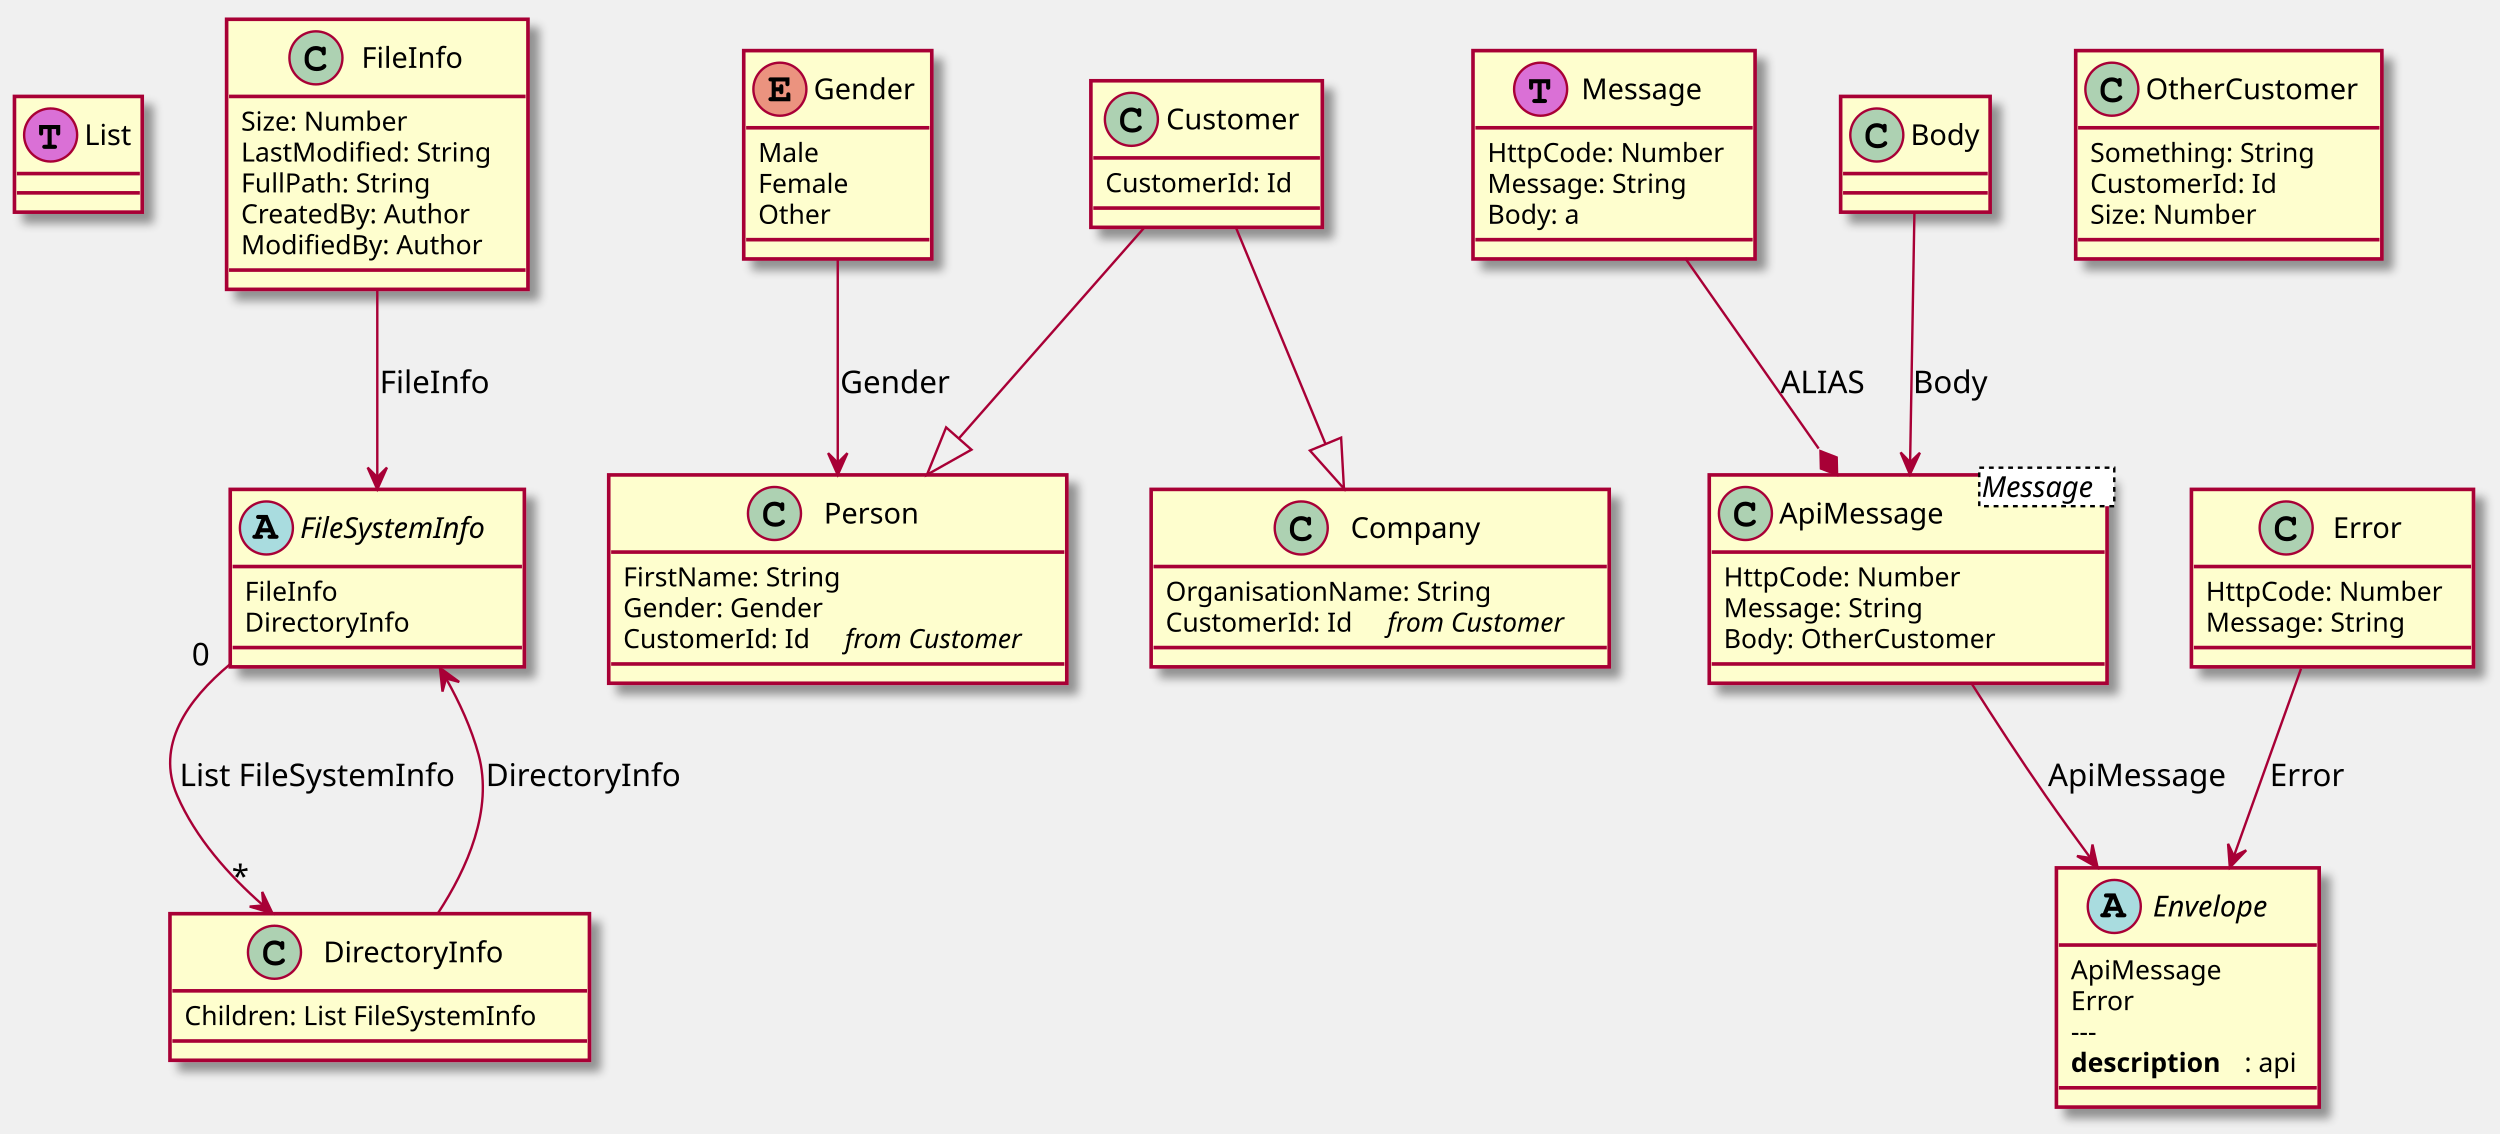
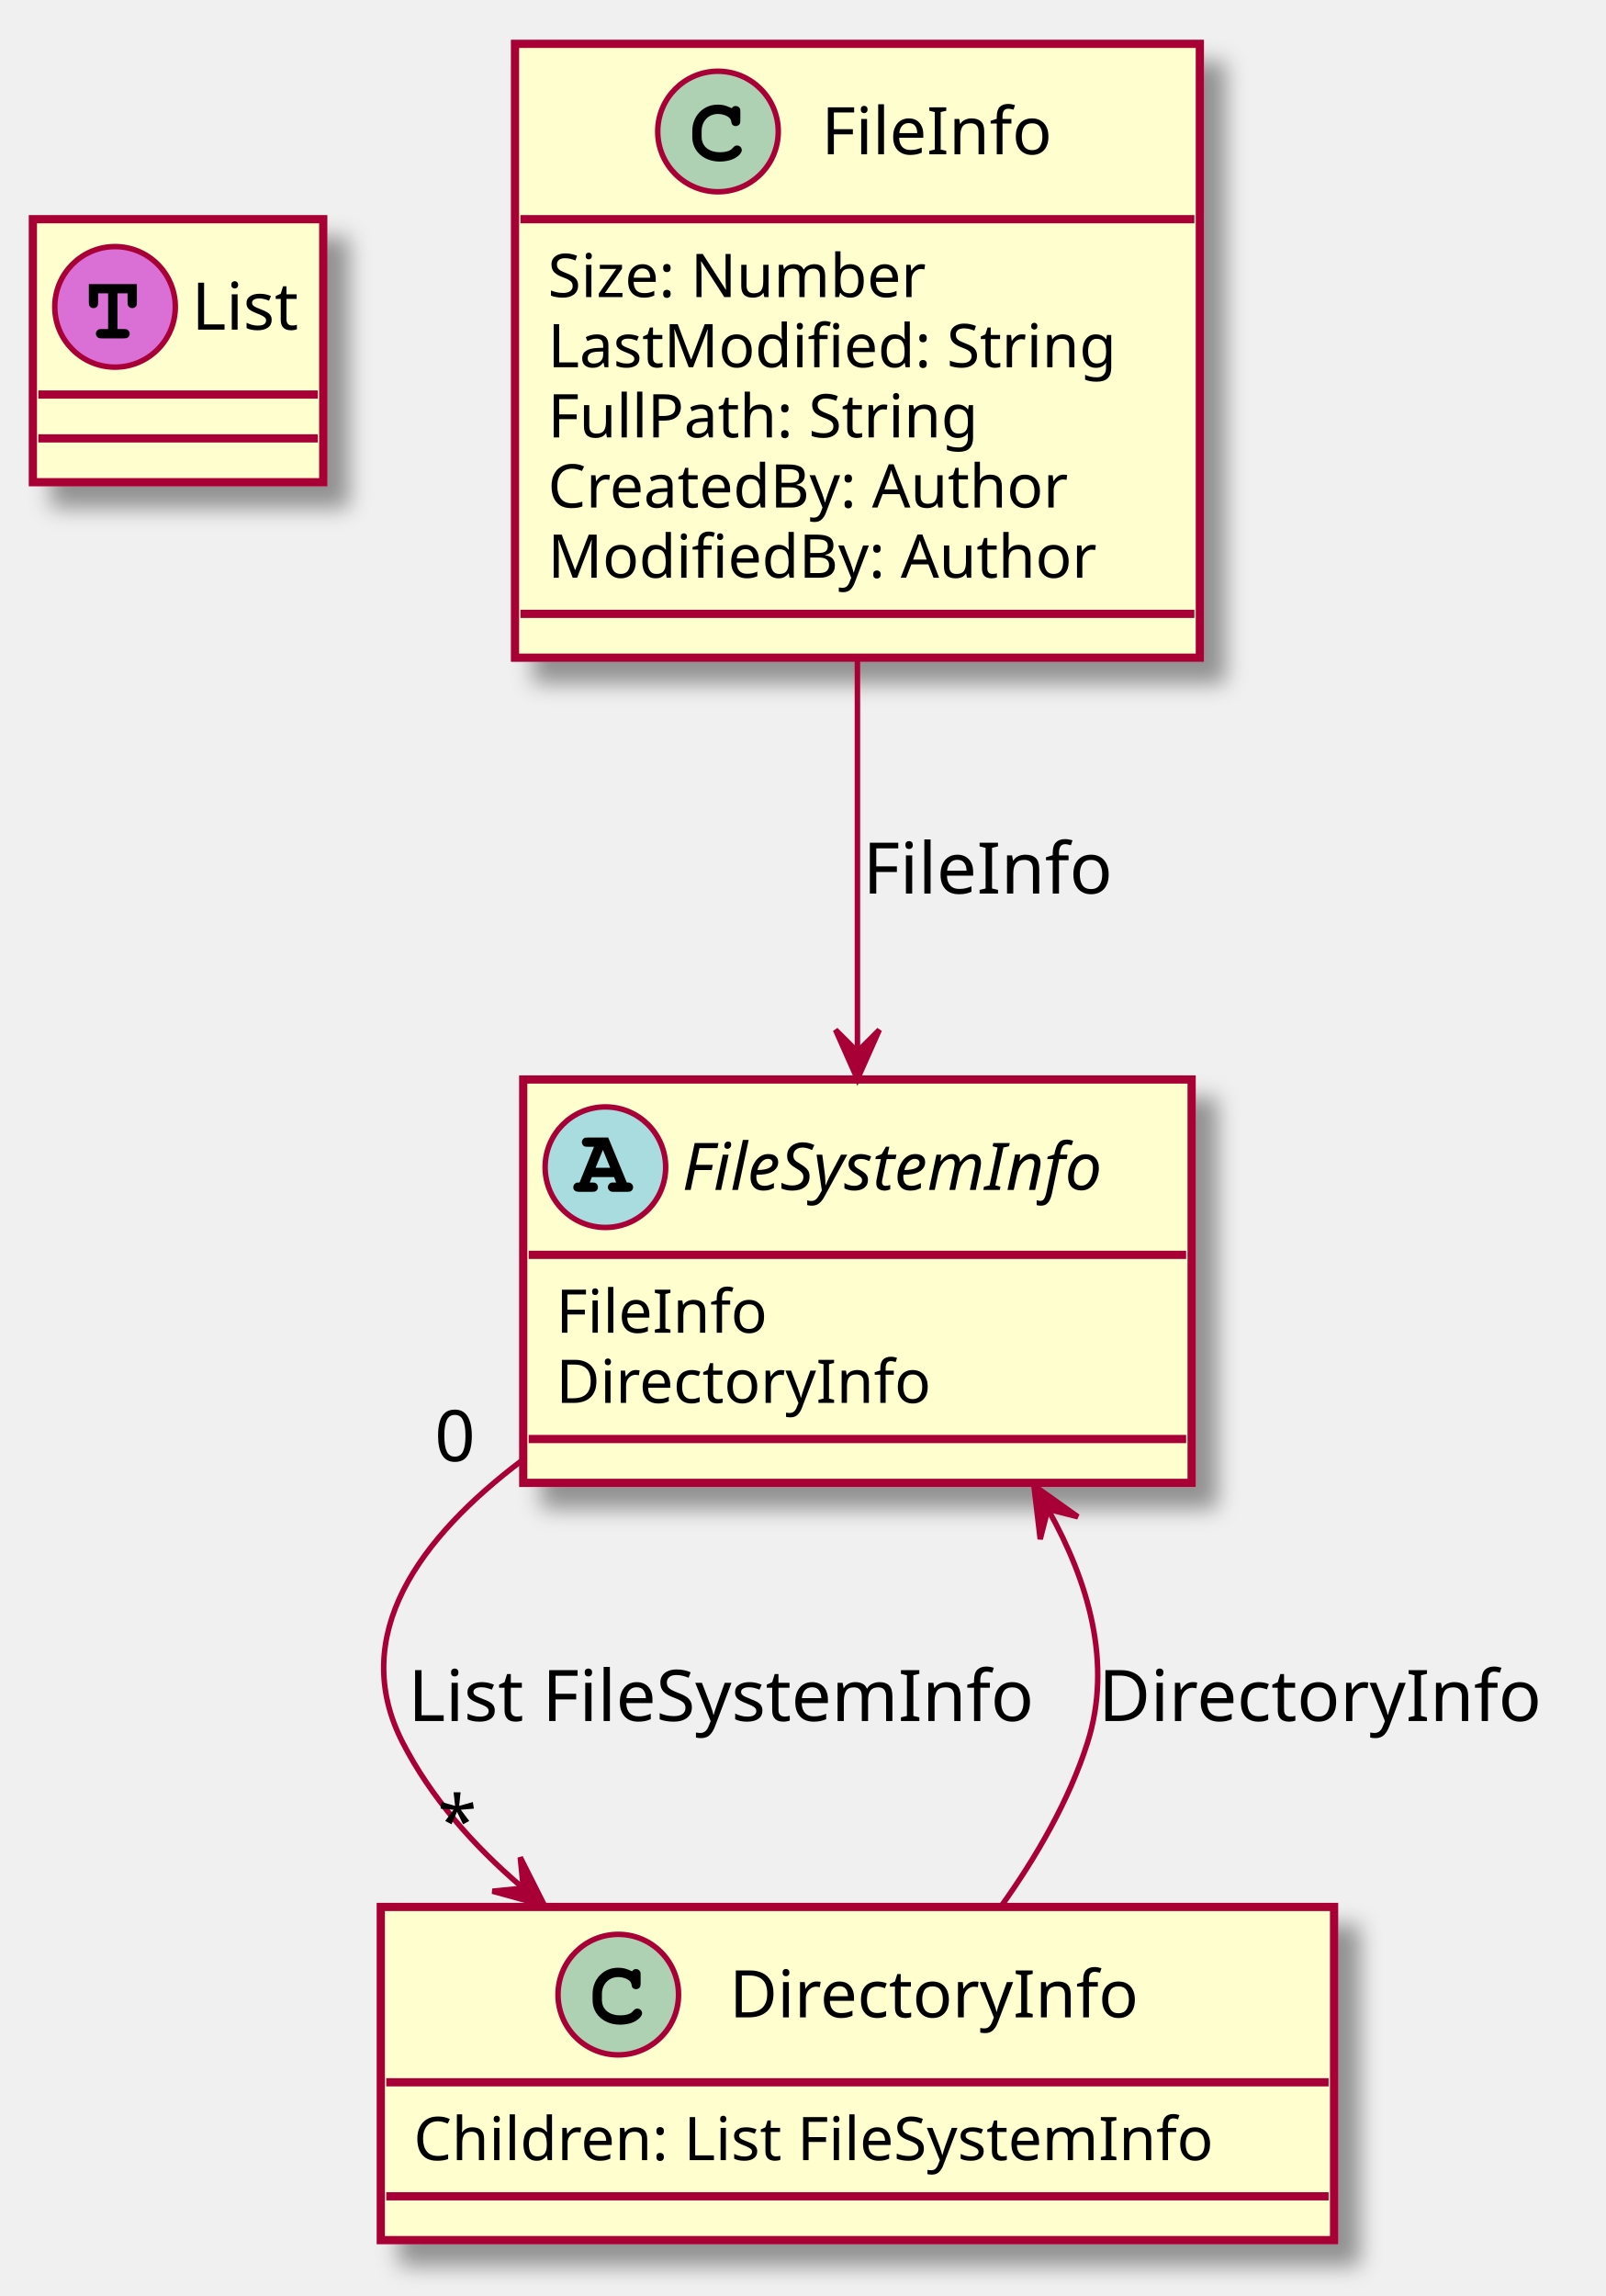
- <svg xmlns="http://www.w3.org/2000/svg" contentScriptType="application/ecmascript" contentStyleType="text/css" height="470px" preserveAspectRatio="none" style="width:1037px;height:470px;" version="1.1" viewBox="0 0 1037 470" width="1037px" zoomAndPan="magnify">
+ <svg xmlns="http://www.w3.org/2000/svg" contentScriptType="application/ecmascript" contentStyleType="text/css" height="419px" preserveAspectRatio="none" style="width:293px;height:419px;" version="1.1" viewBox="0 0 293 419" width="293px" zoomAndPan="magnify">
  <defs>
-     <filter height="300%" id="fsedm9qy2slr6" width="300%" x="-1" y="-1">
+     <filter height="300%" id="f1kqp32n93tfod" width="300%" x="-1" y="-1">
      <feGaussianBlur result="blurOut" stdDeviation="2.0" />
      <feColorMatrix in="blurOut" result="blurOut2" type="matrix" values="0 0 0 0 0 0 0 0 0 0 0 0 0 0 0 0 0 0 .4 0" />
      <feOffset dx="4.0" dy="4.0" in="blurOut2" result="blurOut3" />
      <feBlend in="SourceGraphic" in2="blurOut3" mode="normal" />
    </filter>
  </defs>
  <g>
-     <rect fill="#FEFECE" filter="url(#fsedm9qy2slr6)" height="48" id="List" style="stroke: #A80036; stroke-width: 1.5;" width="53" x="6" y="40" />
+     <rect fill="#FEFECE" filter="url(#f1kqp32n93tfod)" height="48" id="List" style="stroke: #A80036; stroke-width: 1.5;" width="53" x="6" y="40" />
    <ellipse cx="21" cy="56" fill="#DA70D6" rx="11" ry="11" style="stroke: #A80036; stroke-width: 1.0;" />
    <path d="M21.438,53.531 L21.438,60.047 L22.562,60.047 C23.016,60.047 23.156,60.078 23.312,60.203 C23.547,60.375 23.672,60.625 23.672,60.906 C23.672,61.188 23.531,61.484 23.266,61.625 C23.156,61.703 22.891,61.75 22.562,61.75 L18.625,61.75 C18.234,61.75 18.016,61.703 17.859,61.578 C17.641,61.422 17.5,61.156 17.5,60.906 C17.5,60.609 17.656,60.328 17.906,60.172 C18.062,60.062 18.188,60.047 18.625,60.047 L19.734,60.047 L19.734,53.531 L17.906,53.531 L17.906,55.125 C17.906,55.578 17.875,55.719 17.766,55.891 C17.594,56.109 17.344,56.234 17.062,56.234 C16.781,56.234 16.484,56.094 16.328,55.828 C16.25,55.688 16.219,55.516 16.219,55.125 L16.219,51.844 L24.984,51.844 L24.984,55.125 C24.984,55.594 24.969,55.719 24.828,55.891 C24.656,56.109 24.406,56.234 24.141,56.234 C23.844,56.234 23.562,56.078 23.406,55.828 C23.312,55.688 23.281,55.516 23.281,55.125 L23.281,53.531 Z " />
    <text fill="#000000" font-family="sans-serif" font-size="12" lengthAdjust="spacingAndGlyphs" textLength="21" x="35" y="60.154">List</text>
    <line style="stroke: #A80036; stroke-width: 1.5;" x1="7" x2="58" y1="72" y2="72" />
    <line style="stroke: #A80036; stroke-width: 1.5;" x1="7" x2="58" y1="80" y2="80" />
-     <rect fill="#FEFECE" filter="url(#fsedm9qy2slr6)" height="112.023" id="FileInfo" style="stroke: #A80036; stroke-width: 1.5;" width="125" x="94" y="8" />
+     <rect fill="#FEFECE" filter="url(#f1kqp32n93tfod)" height="112.023" id="FileInfo" style="stroke: #A80036; stroke-width: 1.5;" width="125" x="94" y="8" />
    <ellipse cx="131.05" cy="24" fill="#ADD1B2" rx="11" ry="11" style="stroke: #A80036; stroke-width: 1.0;" />
    <path d="M133.394,19.672 L133.566,19.75 C133.784,19.438 133.988,19.344 134.284,19.344 C134.581,19.344 134.863,19.484 135.019,19.75 C135.113,19.906 135.128,20.031 135.128,20.469 L135.128,21.891 C135.128,22.312 135.097,22.5 134.988,22.656 C134.816,22.875 134.55,23.016 134.284,23.016 C134.066,23.016 133.831,22.906 133.691,22.766 C133.55,22.641 133.519,22.516 133.456,22.109 C133.363,21.703 133.191,21.484 132.706,21.203 C132.238,20.953 131.628,20.797 131.05,20.797 C129.316,20.797 128.066,22.109 128.066,23.891 L128.066,24.984 C128.066,26.688 129.363,27.781 131.409,27.781 C132.175,27.781 132.863,27.656 133.284,27.391 C133.472,27.297 133.472,27.297 133.925,26.812 C134.113,26.625 134.316,26.547 134.534,26.547 C135.003,26.547 135.394,26.938 135.394,27.391 C135.394,27.781 135.066,28.234 134.488,28.641 C133.738,29.188 132.581,29.484 131.363,29.484 C128.472,29.484 126.362,27.594 126.362,25.016 L126.362,23.891 C126.362,21.172 128.363,19.094 130.988,19.094 C131.863,19.094 132.456,19.234 133.394,19.672 Z " />
    <text fill="#000000" font-family="sans-serif" font-size="12" lengthAdjust="spacingAndGlyphs" textLength="44" x="149.95" y="28.154">FileInfo</text>
    <line style="stroke: #A80036; stroke-width: 1.5;" x1="95" x2="218" y1="40" y2="40" />
    <text fill="#000000" font-family="sans-serif" font-size="11" lengthAdjust="spacingAndGlyphs" textLength="76" x="100" y="54.21">Size: Number</text>
    <text fill="#000000" font-family="sans-serif" font-size="11" lengthAdjust="spacingAndGlyphs" textLength="113" x="100" y="67.015">LastModified: String</text>
    <text fill="#000000" font-family="sans-serif" font-size="11" lengthAdjust="spacingAndGlyphs" textLength="86" x="100" y="79.82">FullPath: String</text>
    <text fill="#000000" font-family="sans-serif" font-size="11" lengthAdjust="spacingAndGlyphs" textLength="104" x="100" y="92.624">CreatedBy: Author</text>
    <text fill="#000000" font-family="sans-serif" font-size="11" lengthAdjust="spacingAndGlyphs" textLength="106" x="100" y="105.429">ModifiedBy: Author</text>
    <line style="stroke: #A80036; stroke-width: 1.5;" x1="95" x2="218" y1="112.023" y2="112.023" />
-     <rect fill="#FEFECE" filter="url(#fsedm9qy2slr6)" height="60.805" id="DirectoryInfo" style="stroke: #A80036; stroke-width: 1.5;" width="174" x="70.5" y="379" />
-     <ellipse cx="113.85" cy="395" fill="#ADD1B2" rx="11" ry="11" style="stroke: #A80036; stroke-width: 1.0;" />
-     <path d="M116.194,390.672 L116.366,390.75 C116.584,390.438 116.787,390.344 117.084,390.344 C117.381,390.344 117.662,390.484 117.819,390.75 C117.912,390.906 117.928,391.031 117.928,391.469 L117.928,392.891 C117.928,393.312 117.897,393.5 117.787,393.656 C117.616,393.875 117.35,394.016 117.084,394.016 C116.866,394.016 116.631,393.906 116.491,393.766 C116.35,393.641 116.319,393.516 116.256,393.109 C116.162,392.703 115.991,392.484 115.506,392.203 C115.037,391.953 114.428,391.797 113.85,391.797 C112.116,391.797 110.866,393.109 110.866,394.891 L110.866,395.984 C110.866,397.688 112.162,398.781 114.209,398.781 C114.975,398.781 115.662,398.656 116.084,398.391 C116.272,398.297 116.272,398.297 116.725,397.812 C116.912,397.625 117.116,397.547 117.334,397.547 C117.803,397.547 118.194,397.938 118.194,398.391 C118.194,398.781 117.866,399.234 117.287,399.641 C116.537,400.188 115.381,400.484 114.162,400.484 C111.272,400.484 109.162,398.594 109.162,396.016 L109.162,394.891 C109.162,392.172 111.162,390.094 113.787,390.094 C114.662,390.094 115.256,390.234 116.194,390.672 Z " />
-     <text fill="#000000" font-family="sans-serif" font-size="12" lengthAdjust="spacingAndGlyphs" textLength="79" x="134.15" y="399.154">DirectoryInfo</text>
-     <line style="stroke: #A80036; stroke-width: 1.5;" x1="71.5" x2="243.5" y1="411" y2="411" />
-     <text fill="#000000" font-family="sans-serif" font-size="11" lengthAdjust="spacingAndGlyphs" textLength="162" x="76.5" y="425.21">Children: List FileSystemInfo</text>
-     <line style="stroke: #A80036; stroke-width: 1.5;" x1="71.5" x2="243.5" y1="431.805" y2="431.805" />
-     <rect fill="#FEFECE" filter="url(#fsedm9qy2slr6)" height="73.609" id="FileSystemInfo" style="stroke: #A80036; stroke-width: 1.5;" width="122" x="95.5" y="203" />
-     <ellipse cx="110.5" cy="219" fill="#A9DCDF" rx="11" ry="11" style="stroke: #A80036; stroke-width: 1.0;" />
-     <path d="M112.078,220.812 L108.031,220.812 L107.641,221.797 L108.031,221.797 C108.484,221.797 108.625,221.828 108.797,221.953 C109.016,222.125 109.141,222.375 109.141,222.656 C109.141,222.938 109,223.234 108.734,223.375 C108.609,223.469 108.391,223.5 108.031,223.5 L105.766,223.5 C105.016,223.5 104.641,223.219 104.641,222.656 C104.641,222.359 104.797,222.078 105.047,221.922 C105.203,221.812 105.359,221.797 105.781,221.797 L108.422,215.281 L107.344,215.281 C106.906,215.281 106.734,215.25 106.562,215.141 C106.344,214.969 106.203,214.719 106.203,214.438 C106.203,214.156 106.359,213.875 106.609,213.703 C106.766,213.609 106.891,213.594 107.344,213.594 L111.016,213.594 L114.406,221.797 C114.875,221.797 115.031,221.828 115.203,221.969 C115.422,222.125 115.562,222.375 115.562,222.656 C115.562,222.938 115.406,223.234 115.156,223.375 C115.016,223.469 114.797,223.5 114.438,223.5 L112.078,223.5 C111.656,223.5 111.453,223.453 111.312,223.328 C111.094,223.172 110.953,222.922 110.953,222.656 C110.953,222.359 111.109,222.078 111.359,221.922 C111.516,221.812 111.625,221.797 112.078,221.797 L112.469,221.797 Z M111.375,219.109 L110.047,215.844 L108.703,219.109 Z " />
-     <text fill="#000000" font-family="sans-serif" font-size="12" font-style="italic" lengthAdjust="spacingAndGlyphs" textLength="90" x="124.5" y="223.154">FileSystemInfo</text>
-     <line style="stroke: #A80036; stroke-width: 1.5;" x1="96.5" x2="216.5" y1="235" y2="235" />
-     <text fill="#000000" font-family="sans-serif" font-size="11" lengthAdjust="spacingAndGlyphs" textLength="40" x="101.5" y="249.21">FileInfo</text>
-     <text fill="#000000" font-family="sans-serif" font-size="11" lengthAdjust="spacingAndGlyphs" textLength="72" x="101.5" y="262.015">DirectoryInfo</text>
-     <line style="stroke: #A80036; stroke-width: 1.5;" x1="96.5" x2="216.5" y1="268.609" y2="268.609" />
-     <rect fill="#FEFECE" filter="url(#fsedm9qy2slr6)" height="86.414" id="Gender" style="stroke: #A80036; stroke-width: 1.5;" width="78" x="308.5" y="21" />
-     <ellipse cx="323.5" cy="37" fill="#EB937F" rx="11" ry="11" style="stroke: #A80036; stroke-width: 1.0;" />
-     <path d="M321.797,37.875 L321.797,40.297 L326.156,40.297 L326.156,39.422 C326.156,38.938 326.188,38.797 326.297,38.641 C326.469,38.391 326.734,38.281 327,38.281 C327.281,38.281 327.562,38.438 327.734,38.688 C327.812,38.844 327.844,38.984 327.844,39.422 L327.844,42 L319.844,42 C319.453,42 319.219,41.953 319.078,41.828 C318.859,41.672 318.719,41.422 318.719,41.156 C318.719,40.859 318.875,40.594 319.125,40.422 C319.281,40.312 319.438,40.297 319.844,40.297 L320.094,40.297 L320.094,33.781 L319.844,33.781 C319.422,33.781 319.234,33.75 319.078,33.641 C318.859,33.469 318.719,33.219 318.719,32.938 C318.719,32.656 318.875,32.359 319.125,32.203 C319.281,32.109 319.406,32.094 319.844,32.094 L327.469,32.094 L327.469,34.641 C327.469,35.109 327.438,35.25 327.328,35.422 C327.156,35.641 326.891,35.781 326.625,35.781 C326.344,35.781 326.062,35.625 325.891,35.375 C325.812,35.219 325.781,35.047 325.781,34.641 L325.781,33.781 L321.797,33.781 L321.797,36.188 L323.25,36.188 L323.25,36.062 C323.25,35.609 323.281,35.453 323.391,35.281 C323.562,35.062 323.828,34.922 324.078,34.922 C324.531,34.922 324.844,35.234 324.906,35.703 C324.922,35.859 324.922,35.906 324.922,36.062 L324.922,37.984 C324.922,38.438 324.891,38.594 324.766,38.75 C324.609,38.969 324.344,39.109 324.094,39.109 C323.797,39.109 323.516,38.953 323.359,38.703 C323.281,38.547 323.25,38.391 323.25,37.984 L323.25,37.875 Z " />
-     <text fill="#000000" font-family="sans-serif" font-size="12" lengthAdjust="spacingAndGlyphs" textLength="46" x="337.5" y="41.154">Gender</text>
-     <line style="stroke: #A80036; stroke-width: 1.5;" x1="309.5" x2="385.5" y1="53" y2="53" />
-     <text fill="#000000" font-family="sans-serif" font-size="11" lengthAdjust="spacingAndGlyphs" textLength="26" x="314.5" y="67.21">Male</text>
-     <text fill="#000000" font-family="sans-serif" font-size="11" lengthAdjust="spacingAndGlyphs" textLength="41" x="314.5" y="80.015">Female</text>
-     <text fill="#000000" font-family="sans-serif" font-size="11" lengthAdjust="spacingAndGlyphs" textLength="32" x="314.5" y="92.82">Other</text>
-     <line style="stroke: #A80036; stroke-width: 1.5;" x1="309.5" x2="385.5" y1="99.414" y2="99.414" />
-     <rect fill="#FEFECE" filter="url(#fsedm9qy2slr6)" height="86.414" id="Person" style="stroke: #A80036; stroke-width: 1.5;" width="190" x="252.5" y="197" />
-     <ellipse cx="321.25" cy="213" fill="#ADD1B2" rx="11" ry="11" style="stroke: #A80036; stroke-width: 1.0;" />
-     <path d="M323.594,208.672 L323.766,208.75 C323.984,208.438 324.188,208.344 324.484,208.344 C324.781,208.344 325.062,208.484 325.219,208.75 C325.312,208.906 325.328,209.031 325.328,209.469 L325.328,210.891 C325.328,211.312 325.297,211.5 325.188,211.656 C325.016,211.875 324.75,212.016 324.484,212.016 C324.266,212.016 324.031,211.906 323.891,211.766 C323.75,211.641 323.719,211.516 323.656,211.109 C323.562,210.703 323.391,210.484 322.906,210.203 C322.438,209.953 321.828,209.797 321.25,209.797 C319.516,209.797 318.266,211.109 318.266,212.891 L318.266,213.984 C318.266,215.688 319.562,216.781 321.609,216.781 C322.375,216.781 323.062,216.656 323.484,216.391 C323.672,216.297 323.672,216.297 324.125,215.812 C324.312,215.625 324.516,215.547 324.734,215.547 C325.203,215.547 325.594,215.938 325.594,216.391 C325.594,216.781 325.266,217.234 324.688,217.641 C323.938,218.188 322.781,218.484 321.562,218.484 C318.672,218.484 316.562,216.594 316.562,214.016 L316.562,212.891 C316.562,210.172 318.562,208.094 321.188,208.094 C322.062,208.094 322.656,208.234 323.594,208.672 Z " />
-     <text fill="#000000" font-family="sans-serif" font-size="12" lengthAdjust="spacingAndGlyphs" textLength="44" x="341.75" y="217.154">Person</text>
-     <line style="stroke: #A80036; stroke-width: 1.5;" x1="253.5" x2="441.5" y1="229" y2="229" />
-     <text fill="#000000" font-family="sans-serif" font-size="11" lengthAdjust="spacingAndGlyphs" textLength="100" x="258.5" y="243.21">FirstName: String</text>
-     <text fill="#000000" font-family="sans-serif" font-size="11" lengthAdjust="spacingAndGlyphs" textLength="92" x="258.5" y="256.015">Gender: Gender</text>
-     <text fill="#000000" font-family="sans-serif" font-size="11" lengthAdjust="spacingAndGlyphs" textLength="84" x="258.5" y="268.82">CustomerId: Id</text>
-     <text fill="#000000" font-family="sans-serif" font-size="11" font-style="italic" lengthAdjust="spacingAndGlyphs" textLength="86" x="350.5" y="268.82">from Customer</text>
-     <line style="stroke: #A80036; stroke-width: 1.5;" x1="253.5" x2="441.5" y1="275.414" y2="275.414" />
-     <rect fill="#FEFECE" filter="url(#fsedm9qy2slr6)" height="60.805" id="Customer" style="stroke: #A80036; stroke-width: 1.5;" width="96" x="452.5" y="33.5" />
-     <ellipse cx="469.3" cy="49.5" fill="#ADD1B2" rx="11" ry="11" style="stroke: #A80036; stroke-width: 1.0;" />
-     <path d="M471.644,45.172 L471.816,45.25 C472.034,44.938 472.238,44.844 472.534,44.844 C472.831,44.844 473.113,44.984 473.269,45.25 C473.363,45.406 473.378,45.531 473.378,45.969 L473.378,47.391 C473.378,47.812 473.347,48 473.238,48.156 C473.066,48.375 472.8,48.516 472.534,48.516 C472.316,48.516 472.081,48.406 471.941,48.266 C471.8,48.141 471.769,48.016 471.706,47.609 C471.613,47.203 471.441,46.984 470.956,46.703 C470.488,46.453 469.878,46.297 469.3,46.297 C467.566,46.297 466.316,47.609 466.316,49.391 L466.316,50.484 C466.316,52.188 467.613,53.281 469.659,53.281 C470.425,53.281 471.113,53.156 471.534,52.891 C471.722,52.797 471.722,52.797 472.175,52.312 C472.363,52.125 472.566,52.047 472.784,52.047 C473.253,52.047 473.644,52.438 473.644,52.891 C473.644,53.281 473.316,53.734 472.738,54.141 C471.988,54.688 470.831,54.984 469.613,54.984 C466.722,54.984 464.613,53.094 464.613,50.516 L464.613,49.391 C464.613,46.672 466.613,44.594 469.238,44.594 C470.113,44.594 470.706,44.734 471.644,45.172 Z " />
-     <text fill="#000000" font-family="sans-serif" font-size="12" lengthAdjust="spacingAndGlyphs" textLength="60" x="483.7" y="53.654">Customer</text>
-     <line style="stroke: #A80036; stroke-width: 1.5;" x1="453.5" x2="547.5" y1="65.5" y2="65.5" />
-     <text fill="#000000" font-family="sans-serif" font-size="11" lengthAdjust="spacingAndGlyphs" textLength="84" x="458.5" y="79.71">CustomerId: Id</text>
-     <line style="stroke: #A80036; stroke-width: 1.5;" x1="453.5" x2="547.5" y1="86.305" y2="86.305" />
-     <rect fill="#FEFECE" filter="url(#fsedm9qy2slr6)" height="73.609" id="Company" style="stroke: #A80036; stroke-width: 1.5;" width="190" x="477.5" y="203" />
-     <ellipse cx="539.75" cy="219" fill="#ADD1B2" rx="11" ry="11" style="stroke: #A80036; stroke-width: 1.0;" />
-     <path d="M542.094,214.672 L542.266,214.75 C542.484,214.438 542.688,214.344 542.984,214.344 C543.281,214.344 543.562,214.484 543.719,214.75 C543.812,214.906 543.828,215.031 543.828,215.469 L543.828,216.891 C543.828,217.312 543.797,217.5 543.688,217.656 C543.516,217.875 543.25,218.016 542.984,218.016 C542.766,218.016 542.531,217.906 542.391,217.766 C542.25,217.641 542.219,217.516 542.156,217.109 C542.062,216.703 541.891,216.484 541.406,216.203 C540.938,215.953 540.328,215.797 539.75,215.797 C538.016,215.797 536.766,217.109 536.766,218.891 L536.766,219.984 C536.766,221.688 538.062,222.781 540.109,222.781 C540.875,222.781 541.562,222.656 541.984,222.391 C542.172,222.297 542.172,222.297 542.625,221.812 C542.812,221.625 543.016,221.547 543.234,221.547 C543.703,221.547 544.094,221.938 544.094,222.391 C544.094,222.781 543.766,223.234 543.188,223.641 C542.438,224.188 541.281,224.484 540.062,224.484 C537.172,224.484 535.062,222.594 535.062,220.016 L535.062,218.891 C535.062,216.172 537.062,214.094 539.688,214.094 C540.562,214.094 541.156,214.234 542.094,214.672 Z " />
-     <text fill="#000000" font-family="sans-serif" font-size="12" lengthAdjust="spacingAndGlyphs" textLength="57" x="560.25" y="223.154">Company</text>
-     <line style="stroke: #A80036; stroke-width: 1.5;" x1="478.5" x2="666.5" y1="235" y2="235" />
-     <text fill="#000000" font-family="sans-serif" font-size="11" lengthAdjust="spacingAndGlyphs" textLength="148" x="483.5" y="249.21">OrganisationName: String</text>
-     <text fill="#000000" font-family="sans-serif" font-size="11" lengthAdjust="spacingAndGlyphs" textLength="84" x="483.5" y="262.015">CustomerId: Id</text>
-     <text fill="#000000" font-family="sans-serif" font-size="11" font-style="italic" lengthAdjust="spacingAndGlyphs" textLength="86" x="575.5" y="262.015">from Customer</text>
-     <line style="stroke: #A80036; stroke-width: 1.5;" x1="478.5" x2="666.5" y1="268.609" y2="268.609" />
-     <rect fill="#FEFECE" filter="url(#fsedm9qy2slr6)" height="99.219" id="Envelope" style="stroke: #A80036; stroke-width: 1.5;" width="109" x="853" y="360" />
-     <ellipse cx="877" cy="376" fill="#A9DCDF" rx="11" ry="11" style="stroke: #A80036; stroke-width: 1.0;" />
-     <path d="M878.578,377.812 L874.531,377.812 L874.141,378.797 L874.531,378.797 C874.984,378.797 875.125,378.828 875.297,378.953 C875.516,379.125 875.641,379.375 875.641,379.656 C875.641,379.938 875.5,380.234 875.234,380.375 C875.109,380.469 874.891,380.5 874.531,380.5 L872.266,380.5 C871.516,380.5 871.141,380.219 871.141,379.656 C871.141,379.359 871.297,379.078 871.547,378.922 C871.703,378.812 871.859,378.797 872.281,378.797 L874.922,372.281 L873.844,372.281 C873.406,372.281 873.234,372.25 873.062,372.141 C872.844,371.969 872.703,371.719 872.703,371.438 C872.703,371.156 872.859,370.875 873.109,370.703 C873.266,370.609 873.391,370.594 873.844,370.594 L877.516,370.594 L880.906,378.797 C881.375,378.797 881.531,378.828 881.703,378.969 C881.922,379.125 882.062,379.375 882.062,379.656 C882.062,379.938 881.906,380.234 881.656,380.375 C881.516,380.469 881.297,380.5 880.938,380.5 L878.578,380.5 C878.156,380.5 877.953,380.453 877.812,380.328 C877.594,380.172 877.453,379.922 877.453,379.656 C877.453,379.359 877.609,379.078 877.859,378.922 C878.016,378.812 878.125,378.797 878.578,378.797 L878.969,378.797 Z M877.875,376.109 L876.547,372.844 L875.203,376.109 Z " />
-     <text fill="#000000" font-family="sans-serif" font-size="12" font-style="italic" lengthAdjust="spacingAndGlyphs" textLength="57" x="893" y="380.154">Envelope</text>
-     <line style="stroke: #A80036; stroke-width: 1.5;" x1="854" x2="961" y1="392" y2="392" />
-     <text fill="#000000" font-family="sans-serif" font-size="11" lengthAdjust="spacingAndGlyphs" textLength="68" x="859" y="406.21">ApiMessage</text>
-     <text fill="#000000" font-family="sans-serif" font-size="11" lengthAdjust="spacingAndGlyphs" textLength="29" x="859" y="419.015">Error</text>
-     <text fill="#000000" font-family="sans-serif" font-size="11" lengthAdjust="spacingAndGlyphs" textLength="12" x="859" y="431.82">---</text>
-     <text fill="#000000" font-family="sans-serif" font-size="11" font-weight="bold" lengthAdjust="spacingAndGlyphs" textLength="72" x="859" y="444.625">description</text>
-     <text fill="#000000" font-family="sans-serif" font-size="11" lengthAdjust="spacingAndGlyphs" textLength="25" x="931" y="444.625">: api</text>
-     <line style="stroke: #A80036; stroke-width: 1.5;" x1="854" x2="961" y1="451.219" y2="451.219" />
-     <rect fill="#FEFECE" filter="url(#fsedm9qy2slr6)" height="86.414" id="ApiMessage" style="stroke: #A80036; stroke-width: 1.5;" width="165" x="709" y="197" />
-     <ellipse cx="724" cy="213" fill="#ADD1B2" rx="11" ry="11" style="stroke: #A80036; stroke-width: 1.0;" />
-     <path d="M726.344,208.672 L726.516,208.75 C726.734,208.438 726.938,208.344 727.234,208.344 C727.531,208.344 727.812,208.484 727.969,208.75 C728.062,208.906 728.078,209.031 728.078,209.469 L728.078,210.891 C728.078,211.312 728.047,211.5 727.938,211.656 C727.766,211.875 727.5,212.016 727.234,212.016 C727.016,212.016 726.781,211.906 726.641,211.766 C726.5,211.641 726.469,211.516 726.406,211.109 C726.312,210.703 726.141,210.484 725.656,210.203 C725.188,209.953 724.578,209.797 724,209.797 C722.266,209.797 721.016,211.109 721.016,212.891 L721.016,213.984 C721.016,215.688 722.312,216.781 724.359,216.781 C725.125,216.781 725.812,216.656 726.234,216.391 C726.422,216.297 726.422,216.297 726.875,215.812 C727.062,215.625 727.266,215.547 727.484,215.547 C727.953,215.547 728.344,215.938 728.344,216.391 C728.344,216.781 728.016,217.234 727.438,217.641 C726.688,218.188 725.531,218.484 724.312,218.484 C721.422,218.484 719.312,216.594 719.312,214.016 L719.312,212.891 C719.312,210.172 721.312,208.094 723.938,208.094 C724.812,208.094 725.406,208.234 726.344,208.672 Z " />
-     <text fill="#000000" font-family="sans-serif" font-size="12" lengthAdjust="spacingAndGlyphs" textLength="75" x="738" y="217.154">ApiMessage</text>
-     <rect fill="#FFFFFF" height="15.969" style="stroke: #000000; stroke-width: 1.0; stroke-dasharray: 2.0,2.0;" width="56" x="821" y="194" />
-     <text fill="#000000" font-family="sans-serif" font-size="12" font-style="italic" lengthAdjust="spacingAndGlyphs" textLength="54" x="822" y="206.139">Message</text>
-     <line style="stroke: #A80036; stroke-width: 1.5;" x1="710" x2="873" y1="229" y2="229" />
-     <text fill="#000000" font-family="sans-serif" font-size="11" lengthAdjust="spacingAndGlyphs" textLength="105" x="715" y="243.21">HttpCode: Number</text>
-     <text fill="#000000" font-family="sans-serif" font-size="11" lengthAdjust="spacingAndGlyphs" textLength="93" x="715" y="256.015">Message: String</text>
-     <text fill="#000000" font-family="sans-serif" font-size="11" lengthAdjust="spacingAndGlyphs" textLength="124" x="715" y="268.82">Body: OtherCustomer</text>
-     <line style="stroke: #A80036; stroke-width: 1.5;" x1="710" x2="873" y1="275.414" y2="275.414" />
-     <rect fill="#FEFECE" filter="url(#fsedm9qy2slr6)" height="73.609" id="Error" style="stroke: #A80036; stroke-width: 1.5;" width="117" x="909" y="203" />
-     <ellipse cx="948.3" cy="219" fill="#ADD1B2" rx="11" ry="11" style="stroke: #A80036; stroke-width: 1.0;" />
-     <path d="M950.644,214.672 L950.816,214.75 C951.034,214.438 951.237,214.344 951.534,214.344 C951.831,214.344 952.112,214.484 952.269,214.75 C952.362,214.906 952.378,215.031 952.378,215.469 L952.378,216.891 C952.378,217.312 952.347,217.5 952.237,217.656 C952.066,217.875 951.8,218.016 951.534,218.016 C951.316,218.016 951.081,217.906 950.941,217.766 C950.8,217.641 950.769,217.516 950.706,217.109 C950.612,216.703 950.441,216.484 949.956,216.203 C949.487,215.953 948.878,215.797 948.3,215.797 C946.566,215.797 945.316,217.109 945.316,218.891 L945.316,219.984 C945.316,221.688 946.612,222.781 948.659,222.781 C949.425,222.781 950.112,222.656 950.534,222.391 C950.722,222.297 950.722,222.297 951.175,221.812 C951.362,221.625 951.566,221.547 951.784,221.547 C952.253,221.547 952.644,221.938 952.644,222.391 C952.644,222.781 952.316,223.234 951.737,223.641 C950.987,224.188 949.831,224.484 948.612,224.484 C945.722,224.484 943.612,222.594 943.612,220.016 L943.612,218.891 C943.612,216.172 945.612,214.094 948.237,214.094 C949.112,214.094 949.706,214.234 950.644,214.672 Z " />
-     <text fill="#000000" font-family="sans-serif" font-size="12" lengthAdjust="spacingAndGlyphs" textLength="31" x="967.7" y="223.154">Error</text>
-     <line style="stroke: #A80036; stroke-width: 1.5;" x1="910" x2="1025" y1="235" y2="235" />
-     <text fill="#000000" font-family="sans-serif" font-size="11" lengthAdjust="spacingAndGlyphs" textLength="105" x="915" y="249.21">HttpCode: Number</text>
-     <text fill="#000000" font-family="sans-serif" font-size="11" lengthAdjust="spacingAndGlyphs" textLength="93" x="915" y="262.015">Message: String</text>
-     <line style="stroke: #A80036; stroke-width: 1.5;" x1="910" x2="1025" y1="268.609" y2="268.609" />
-     <rect fill="#FEFECE" filter="url(#fsedm9qy2slr6)" height="86.414" id="Message" style="stroke: #A80036; stroke-width: 1.5;" width="117" x="611" y="21" />
-     <ellipse cx="639.05" cy="37" fill="#DA70D6" rx="11" ry="11" style="stroke: #A80036; stroke-width: 1.0;" />
-     <path d="M639.487,34.531 L639.487,41.047 L640.612,41.047 C641.066,41.047 641.206,41.078 641.362,41.203 C641.597,41.375 641.722,41.625 641.722,41.906 C641.722,42.188 641.581,42.484 641.316,42.625 C641.206,42.703 640.941,42.75 640.612,42.75 L636.675,42.75 C636.284,42.75 636.066,42.703 635.909,42.578 C635.691,42.422 635.55,42.156 635.55,41.906 C635.55,41.609 635.706,41.328 635.956,41.172 C636.112,41.062 636.237,41.047 636.675,41.047 L637.784,41.047 L637.784,34.531 L635.956,34.531 L635.956,36.125 C635.956,36.578 635.925,36.719 635.816,36.891 C635.644,37.109 635.394,37.234 635.112,37.234 C634.831,37.234 634.534,37.094 634.378,36.828 C634.3,36.688 634.269,36.516 634.269,36.125 L634.269,32.844 L643.034,32.844 L643.034,36.125 C643.034,36.594 643.019,36.719 642.878,36.891 C642.706,37.109 642.456,37.234 642.191,37.234 C641.894,37.234 641.612,37.078 641.456,36.828 C641.362,36.688 641.331,36.516 641.331,36.125 L641.331,34.531 Z " />
-     <text fill="#000000" font-family="sans-serif" font-size="12" lengthAdjust="spacingAndGlyphs" textLength="56" x="655.95" y="41.154">Message</text>
-     <line style="stroke: #A80036; stroke-width: 1.5;" x1="612" x2="727" y1="53" y2="53" />
-     <text fill="#000000" font-family="sans-serif" font-size="11" lengthAdjust="spacingAndGlyphs" textLength="105" x="617" y="67.21">HttpCode: Number</text>
-     <text fill="#000000" font-family="sans-serif" font-size="11" lengthAdjust="spacingAndGlyphs" textLength="93" x="617" y="80.015">Message: String</text>
-     <text fill="#000000" font-family="sans-serif" font-size="11" lengthAdjust="spacingAndGlyphs" textLength="43" x="617" y="92.82">Body: a</text>
-     <line style="stroke: #A80036; stroke-width: 1.5;" x1="612" x2="727" y1="99.414" y2="99.414" />
-     <rect fill="#FEFECE" filter="url(#fsedm9qy2slr6)" height="86.414" id="OtherCustomer" style="stroke: #A80036; stroke-width: 1.5;" width="127" x="861" y="21" />
-     <ellipse cx="876" cy="37" fill="#ADD1B2" rx="11" ry="11" style="stroke: #A80036; stroke-width: 1.0;" />
-     <path d="M878.344,32.672 L878.516,32.75 C878.734,32.438 878.938,32.344 879.234,32.344 C879.531,32.344 879.812,32.484 879.969,32.75 C880.062,32.906 880.078,33.031 880.078,33.469 L880.078,34.891 C880.078,35.312 880.047,35.5 879.938,35.656 C879.766,35.875 879.5,36.016 879.234,36.016 C879.016,36.016 878.781,35.906 878.641,35.766 C878.5,35.641 878.469,35.516 878.406,35.109 C878.312,34.703 878.141,34.484 877.656,34.203 C877.188,33.953 876.578,33.797 876,33.797 C874.266,33.797 873.016,35.109 873.016,36.891 L873.016,37.984 C873.016,39.688 874.312,40.781 876.359,40.781 C877.125,40.781 877.812,40.656 878.234,40.391 C878.422,40.297 878.422,40.297 878.875,39.812 C879.062,39.625 879.266,39.547 879.484,39.547 C879.953,39.547 880.344,39.938 880.344,40.391 C880.344,40.781 880.016,41.234 879.438,41.641 C878.688,42.188 877.531,42.484 876.312,42.484 C873.422,42.484 871.312,40.594 871.312,38.016 L871.312,36.891 C871.312,34.172 873.312,32.094 875.938,32.094 C876.812,32.094 877.406,32.234 878.344,32.672 Z " />
-     <text fill="#000000" font-family="sans-serif" font-size="12" lengthAdjust="spacingAndGlyphs" textLength="95" x="890" y="41.154">OtherCustomer</text>
-     <line style="stroke: #A80036; stroke-width: 1.5;" x1="862" x2="987" y1="53" y2="53" />
-     <text fill="#000000" font-family="sans-serif" font-size="11" lengthAdjust="spacingAndGlyphs" textLength="103" x="867" y="67.21">Something: String</text>
-     <text fill="#000000" font-family="sans-serif" font-size="11" lengthAdjust="spacingAndGlyphs" textLength="84" x="867" y="80.015">CustomerId: Id</text>
-     <text fill="#000000" font-family="sans-serif" font-size="11" lengthAdjust="spacingAndGlyphs" textLength="76" x="867" y="92.82">Size: Number</text>
-     <line style="stroke: #A80036; stroke-width: 1.5;" x1="862" x2="987" y1="99.414" y2="99.414" />
-     <rect fill="#FEFECE" filter="url(#fsedm9qy2slr6)" height="48" id="Body" style="stroke: #A80036; stroke-width: 1.5;" width="62" x="763.5" y="40" />
-     <ellipse cx="778.5" cy="56" fill="#ADD1B2" rx="11" ry="11" style="stroke: #A80036; stroke-width: 1.0;" />
-     <path d="M780.844,51.672 L781.016,51.75 C781.234,51.438 781.438,51.344 781.734,51.344 C782.031,51.344 782.312,51.484 782.469,51.75 C782.562,51.906 782.578,52.031 782.578,52.469 L782.578,53.891 C782.578,54.312 782.547,54.5 782.438,54.656 C782.266,54.875 782,55.016 781.734,55.016 C781.516,55.016 781.281,54.906 781.141,54.766 C781,54.641 780.969,54.516 780.906,54.109 C780.812,53.703 780.641,53.484 780.156,53.203 C779.688,52.953 779.078,52.797 778.5,52.797 C776.766,52.797 775.516,54.109 775.516,55.891 L775.516,56.984 C775.516,58.688 776.812,59.781 778.859,59.781 C779.625,59.781 780.312,59.656 780.734,59.391 C780.922,59.297 780.922,59.297 781.375,58.812 C781.562,58.625 781.766,58.547 781.984,58.547 C782.453,58.547 782.844,58.938 782.844,59.391 C782.844,59.781 782.516,60.234 781.938,60.641 C781.188,61.188 780.031,61.484 778.812,61.484 C775.922,61.484 773.812,59.594 773.812,57.016 L773.812,55.891 C773.812,53.172 775.812,51.094 778.438,51.094 C779.312,51.094 779.906,51.234 780.844,51.672 Z " />
-     <text fill="#000000" font-family="sans-serif" font-size="12" lengthAdjust="spacingAndGlyphs" textLength="30" x="792.5" y="60.154">Body</text>
-     <line style="stroke: #A80036; stroke-width: 1.5;" x1="764.5" x2="824.5" y1="72" y2="72" />
-     <line style="stroke: #A80036; stroke-width: 1.5;" x1="764.5" x2="824.5" y1="80" y2="80" />
-     <path d="M95.474,275.49 C77.398,290.49 64.539,309.36 73.5,330 C81.129,347.572 94.845,363.002 109.011,375.426 " fill="none" id="FileSystemInfo-DirectoryInfo" style="stroke: #A80036; stroke-width: 1.0;" />
-     <polygon fill="#A80036" points="113.013,378.85,108.774,369.96,109.213,375.6,103.574,376.04,113.013,378.85" style="stroke: #A80036; stroke-width: 1.0;" />
-     <text fill="#000000" font-family="sans-serif" font-size="13" lengthAdjust="spacingAndGlyphs" textLength="119" x="74.5" y="326.067">List FileSystemInfo</text>
-     <text fill="#000000" font-family="sans-serif" font-size="13" lengthAdjust="spacingAndGlyphs" textLength="8" x="79.549" y="276">0</text>
-     <text fill="#000000" font-family="sans-serif" font-size="13" lengthAdjust="spacingAndGlyphs" textLength="7" x="96.116" y="368.082">*</text>
-     <path d="M181.692,378.749 C193.788,360.29 204.669,335.817 198.5,313 C195.585,302.218 190.61,291.393 185.083,281.531 " fill="none" id="DirectoryInfo-FileSystemInfo" style="stroke: #A80036; stroke-width: 1.0;" />
-     <polygon fill="#A80036" points="182.509,277.071,183.544,286.865,185.008,281.401,190.472,282.866,182.509,277.071" style="stroke: #A80036; stroke-width: 1.0;" />
-     <text fill="#000000" font-family="sans-serif" font-size="13" lengthAdjust="spacingAndGlyphs" textLength="81" x="201.5" y="326.067">DirectoryInfo</text>
-     <path d="M156.5,120.055 C156.5,145.232 156.5,174.554 156.5,197.785 " fill="none" id="FileInfo-FileSystemInfo" style="stroke: #A80036; stroke-width: 1.0;" />
-     <polygon fill="#A80036" points="156.5,202.947,160.5,193.947,156.5,197.947,152.5,193.947,156.5,202.947" style="stroke: #A80036; stroke-width: 1.0;" />
+     <rect fill="#FEFECE" filter="url(#f1kqp32n93tfod)" height="60.805" id="DirectoryInfo" style="stroke: #A80036; stroke-width: 1.5;" width="174" x="69.5" y="348" />
+     <ellipse cx="112.85" cy="364" fill="#ADD1B2" rx="11" ry="11" style="stroke: #A80036; stroke-width: 1.0;" />
+     <path d="M115.194,359.672 L115.366,359.75 C115.584,359.438 115.787,359.344 116.084,359.344 C116.381,359.344 116.662,359.484 116.819,359.75 C116.912,359.906 116.928,360.031 116.928,360.469 L116.928,361.891 C116.928,362.312 116.897,362.5 116.787,362.656 C116.616,362.875 116.35,363.016 116.084,363.016 C115.866,363.016 115.631,362.906 115.491,362.766 C115.35,362.641 115.319,362.516 115.256,362.109 C115.162,361.703 114.991,361.484 114.506,361.203 C114.037,360.953 113.428,360.797 112.85,360.797 C111.116,360.797 109.866,362.109 109.866,363.891 L109.866,364.984 C109.866,366.688 111.162,367.781 113.209,367.781 C113.975,367.781 114.662,367.656 115.084,367.391 C115.272,367.297 115.272,367.297 115.725,366.812 C115.912,366.625 116.116,366.547 116.334,366.547 C116.803,366.547 117.194,366.938 117.194,367.391 C117.194,367.781 116.866,368.234 116.287,368.641 C115.537,369.188 114.381,369.484 113.162,369.484 C110.272,369.484 108.162,367.594 108.162,365.016 L108.162,363.891 C108.162,361.172 110.162,359.094 112.787,359.094 C113.662,359.094 114.256,359.234 115.194,359.672 Z " />
+     <text fill="#000000" font-family="sans-serif" font-size="12" lengthAdjust="spacingAndGlyphs" textLength="79" x="133.15" y="368.154">DirectoryInfo</text>
+     <line style="stroke: #A80036; stroke-width: 1.5;" x1="70.5" x2="242.5" y1="380" y2="380" />
+     <text fill="#000000" font-family="sans-serif" font-size="11" lengthAdjust="spacingAndGlyphs" textLength="162" x="75.5" y="394.21">Children: List FileSystemInfo</text>
+     <line style="stroke: #A80036; stroke-width: 1.5;" x1="70.5" x2="242.5" y1="400.805" y2="400.805" />
+     <rect fill="#FEFECE" filter="url(#f1kqp32n93tfod)" height="73.609" id="FileSystemInfo" style="stroke: #A80036; stroke-width: 1.5;" width="122" x="95.5" y="197" />
+     <ellipse cx="110.5" cy="213" fill="#A9DCDF" rx="11" ry="11" style="stroke: #A80036; stroke-width: 1.0;" />
+     <path d="M112.078,214.812 L108.031,214.812 L107.641,215.797 L108.031,215.797 C108.484,215.797 108.625,215.828 108.797,215.953 C109.016,216.125 109.141,216.375 109.141,216.656 C109.141,216.938 109,217.234 108.734,217.375 C108.609,217.469 108.391,217.5 108.031,217.5 L105.766,217.5 C105.016,217.5 104.641,217.219 104.641,216.656 C104.641,216.359 104.797,216.078 105.047,215.922 C105.203,215.812 105.359,215.797 105.781,215.797 L108.422,209.281 L107.344,209.281 C106.906,209.281 106.734,209.25 106.562,209.141 C106.344,208.969 106.203,208.719 106.203,208.438 C106.203,208.156 106.359,207.875 106.609,207.703 C106.766,207.609 106.891,207.594 107.344,207.594 L111.016,207.594 L114.406,215.797 C114.875,215.797 115.031,215.828 115.203,215.969 C115.422,216.125 115.562,216.375 115.562,216.656 C115.562,216.938 115.406,217.234 115.156,217.375 C115.016,217.469 114.797,217.5 114.438,217.5 L112.078,217.5 C111.656,217.5 111.453,217.453 111.312,217.328 C111.094,217.172 110.953,216.922 110.953,216.656 C110.953,216.359 111.109,216.078 111.359,215.922 C111.516,215.812 111.625,215.797 112.078,215.797 L112.469,215.797 Z M111.375,213.109 L110.047,209.844 L108.703,213.109 Z " />
+     <text fill="#000000" font-family="sans-serif" font-size="12" font-style="italic" lengthAdjust="spacingAndGlyphs" textLength="90" x="124.5" y="217.154">FileSystemInfo</text>
+     <line style="stroke: #A80036; stroke-width: 1.5;" x1="96.5" x2="216.5" y1="229" y2="229" />
+     <text fill="#000000" font-family="sans-serif" font-size="11" lengthAdjust="spacingAndGlyphs" textLength="40" x="101.5" y="243.21">FileInfo</text>
+     <text fill="#000000" font-family="sans-serif" font-size="11" lengthAdjust="spacingAndGlyphs" textLength="72" x="101.5" y="256.015">DirectoryInfo</text>
+     <line style="stroke: #A80036; stroke-width: 1.5;" x1="96.5" x2="216.5" y1="262.609" y2="262.609" />
+     <path d="M95.272,266.517 C76.647,280.591 63.446,298.422 73.5,318 C78.651,328.03 86.364,336.748 95.049,344.188 " fill="none" id="FileSystemInfo-DirectoryInfo" style="stroke: #A80036; stroke-width: 1.0;" />
+     <polygon fill="#A80036" points="99.384,347.738,94.955,338.941,95.516,344.57,89.887,345.13,99.384,347.738" style="stroke: #A80036; stroke-width: 1.0;" />
+     <text fill="#000000" font-family="sans-serif" font-size="13" lengthAdjust="spacingAndGlyphs" textLength="119" x="74.5" y="314.067">List FileSystemInfo</text>
+     <text fill="#000000" font-family="sans-serif" font-size="13" lengthAdjust="spacingAndGlyphs" textLength="8" x="79.322" y="266.665">0</text>
+     <text fill="#000000" font-family="sans-serif" font-size="13" lengthAdjust="spacingAndGlyphs" textLength="7" x="79.882" y="336.947">*</text>
+     <path d="M182.674,347.961 C189.119,338.95 195.134,328.606 198.5,318 C203.065,303.617 198.702,288.677 191.321,275.501 " fill="none" id="DirectoryInfo-FileSystemInfo" style="stroke: #A80036; stroke-width: 1.0;" />
+     <polygon fill="#A80036" points="188.711,271.104,189.866,280.885,191.263,275.403,196.745,276.801,188.711,271.104" style="stroke: #A80036; stroke-width: 1.0;" />
+     <text fill="#000000" font-family="sans-serif" font-size="13" lengthAdjust="spacingAndGlyphs" textLength="81" x="200.5" y="314.067">DirectoryInfo</text>
+     <path d="M156.5,120.009 C156.5,143.398 156.5,170.204 156.5,191.836 " fill="none" id="FileInfo-FileSystemInfo" style="stroke: #A80036; stroke-width: 1.0;" />
+     <polygon fill="#A80036" points="156.5,196.934,160.5,187.934,156.5,191.934,152.5,187.934,156.5,196.934" style="stroke: #A80036; stroke-width: 1.0;" />
    <text fill="#000000" font-family="sans-serif" font-size="13" lengthAdjust="spacingAndGlyphs" textLength="44" x="157.5" y="163.067">FileInfo</text>
-     <path d="M347.5,107.121 C347.5,132.674 347.5,165.34 347.5,191.768 " fill="none" id="Gender-Person" style="stroke: #A80036; stroke-width: 1.0;" />
-     <polygon fill="#A80036" points="347.5,196.966,351.5,187.966,347.5,191.966,343.5,187.966,347.5,196.966" style="stroke: #A80036; stroke-width: 1.0;" />
-     <text fill="#000000" font-family="sans-serif" font-size="13" lengthAdjust="spacingAndGlyphs" textLength="47" x="348.5" y="163.067">Gender</text>
-     <path d="M474.546,94.517 C453.588,118.351 423.469,152.604 397.816,181.777 " fill="none" id="Customer-Person" style="stroke: #A80036; stroke-width: 1.0;" />
-     <polygon fill="none" points="402.961,186.527,384.497,196.925,392.447,177.283,402.961,186.527" style="stroke: #A80036; stroke-width: 1.0;" />
-     <path d="M512.714,94.517 C522.851,119.014 537.542,154.517 549.824,184.199 " fill="none" id="Customer-Company" style="stroke: #A80036; stroke-width: 1.0;" />
-     <polygon fill="none" points="556.296,181.533,557.475,202.689,543.36,186.886,556.296,181.533" style="stroke: #A80036; stroke-width: 1.0;" />
-     <path d="M817.542,283.08 C827.045,298.053 838.033,314.93 848.5,330 C854.351,338.423 860.709,347.223 867.015,355.756 " fill="none" id="ApiMessage-Envelope" style="stroke: #A80036; stroke-width: 1.0;" />
-     <polygon fill="#A80036" points="870.103,359.921,867.956,350.309,867.125,355.904,861.529,355.074,870.103,359.921" style="stroke: #A80036; stroke-width: 1.0;" />
-     <text fill="#000000" font-family="sans-serif" font-size="13" lengthAdjust="spacingAndGlyphs" textLength="77" x="849.5" y="326.067">ApiMessage</text>
-     <path d="M954.481,277.345 C946.371,299.986 935.792,329.519 926.726,354.827 " fill="none" id="Error-Envelope" style="stroke: #A80036; stroke-width: 1.0;" />
-     <polygon fill="#A80036" points="924.934,359.829,931.734,352.704,926.62,355.122,924.203,350.007,924.934,359.829" style="stroke: #A80036; stroke-width: 1.0;" />
-     <text fill="#000000" font-family="sans-serif" font-size="13" lengthAdjust="spacingAndGlyphs" textLength="31" x="941.5" y="326.067">Error</text>
-     <path d="M794.102,88.106 C793.649,114.343 792.899,157.859 792.32,191.435 " fill="none" id="Body-ApiMessage" style="stroke: #A80036; stroke-width: 1.0;" />
-     <polygon fill="#A80036" points="792.229,196.735,796.385,187.806,792.316,191.736,788.386,187.667,792.229,196.735" style="stroke: #A80036; stroke-width: 1.0;" />
-     <text fill="#000000" font-family="sans-serif" font-size="13" lengthAdjust="spacingAndGlyphs" textLength="32" x="793.5" y="163.067">Body</text>
-     <path d="M699.033,107.121 C715.68,130.864 736.633,160.748 754.383,186.063 " fill="none" id="Message-ApiMessage" style="stroke: #A80036; stroke-width: 1.0;" />
-     <polygon fill="#A80036" points="762.028,196.966,761.859,189.757,755.139,187.14,755.308,194.35,762.028,196.966" style="stroke: #A80036; stroke-width: 1.0;" />
-     <text fill="#000000" font-family="sans-serif" font-size="13" lengthAdjust="spacingAndGlyphs" textLength="37" x="738.5" y="163.067">ALIAS</text>
  </g>
</svg>
